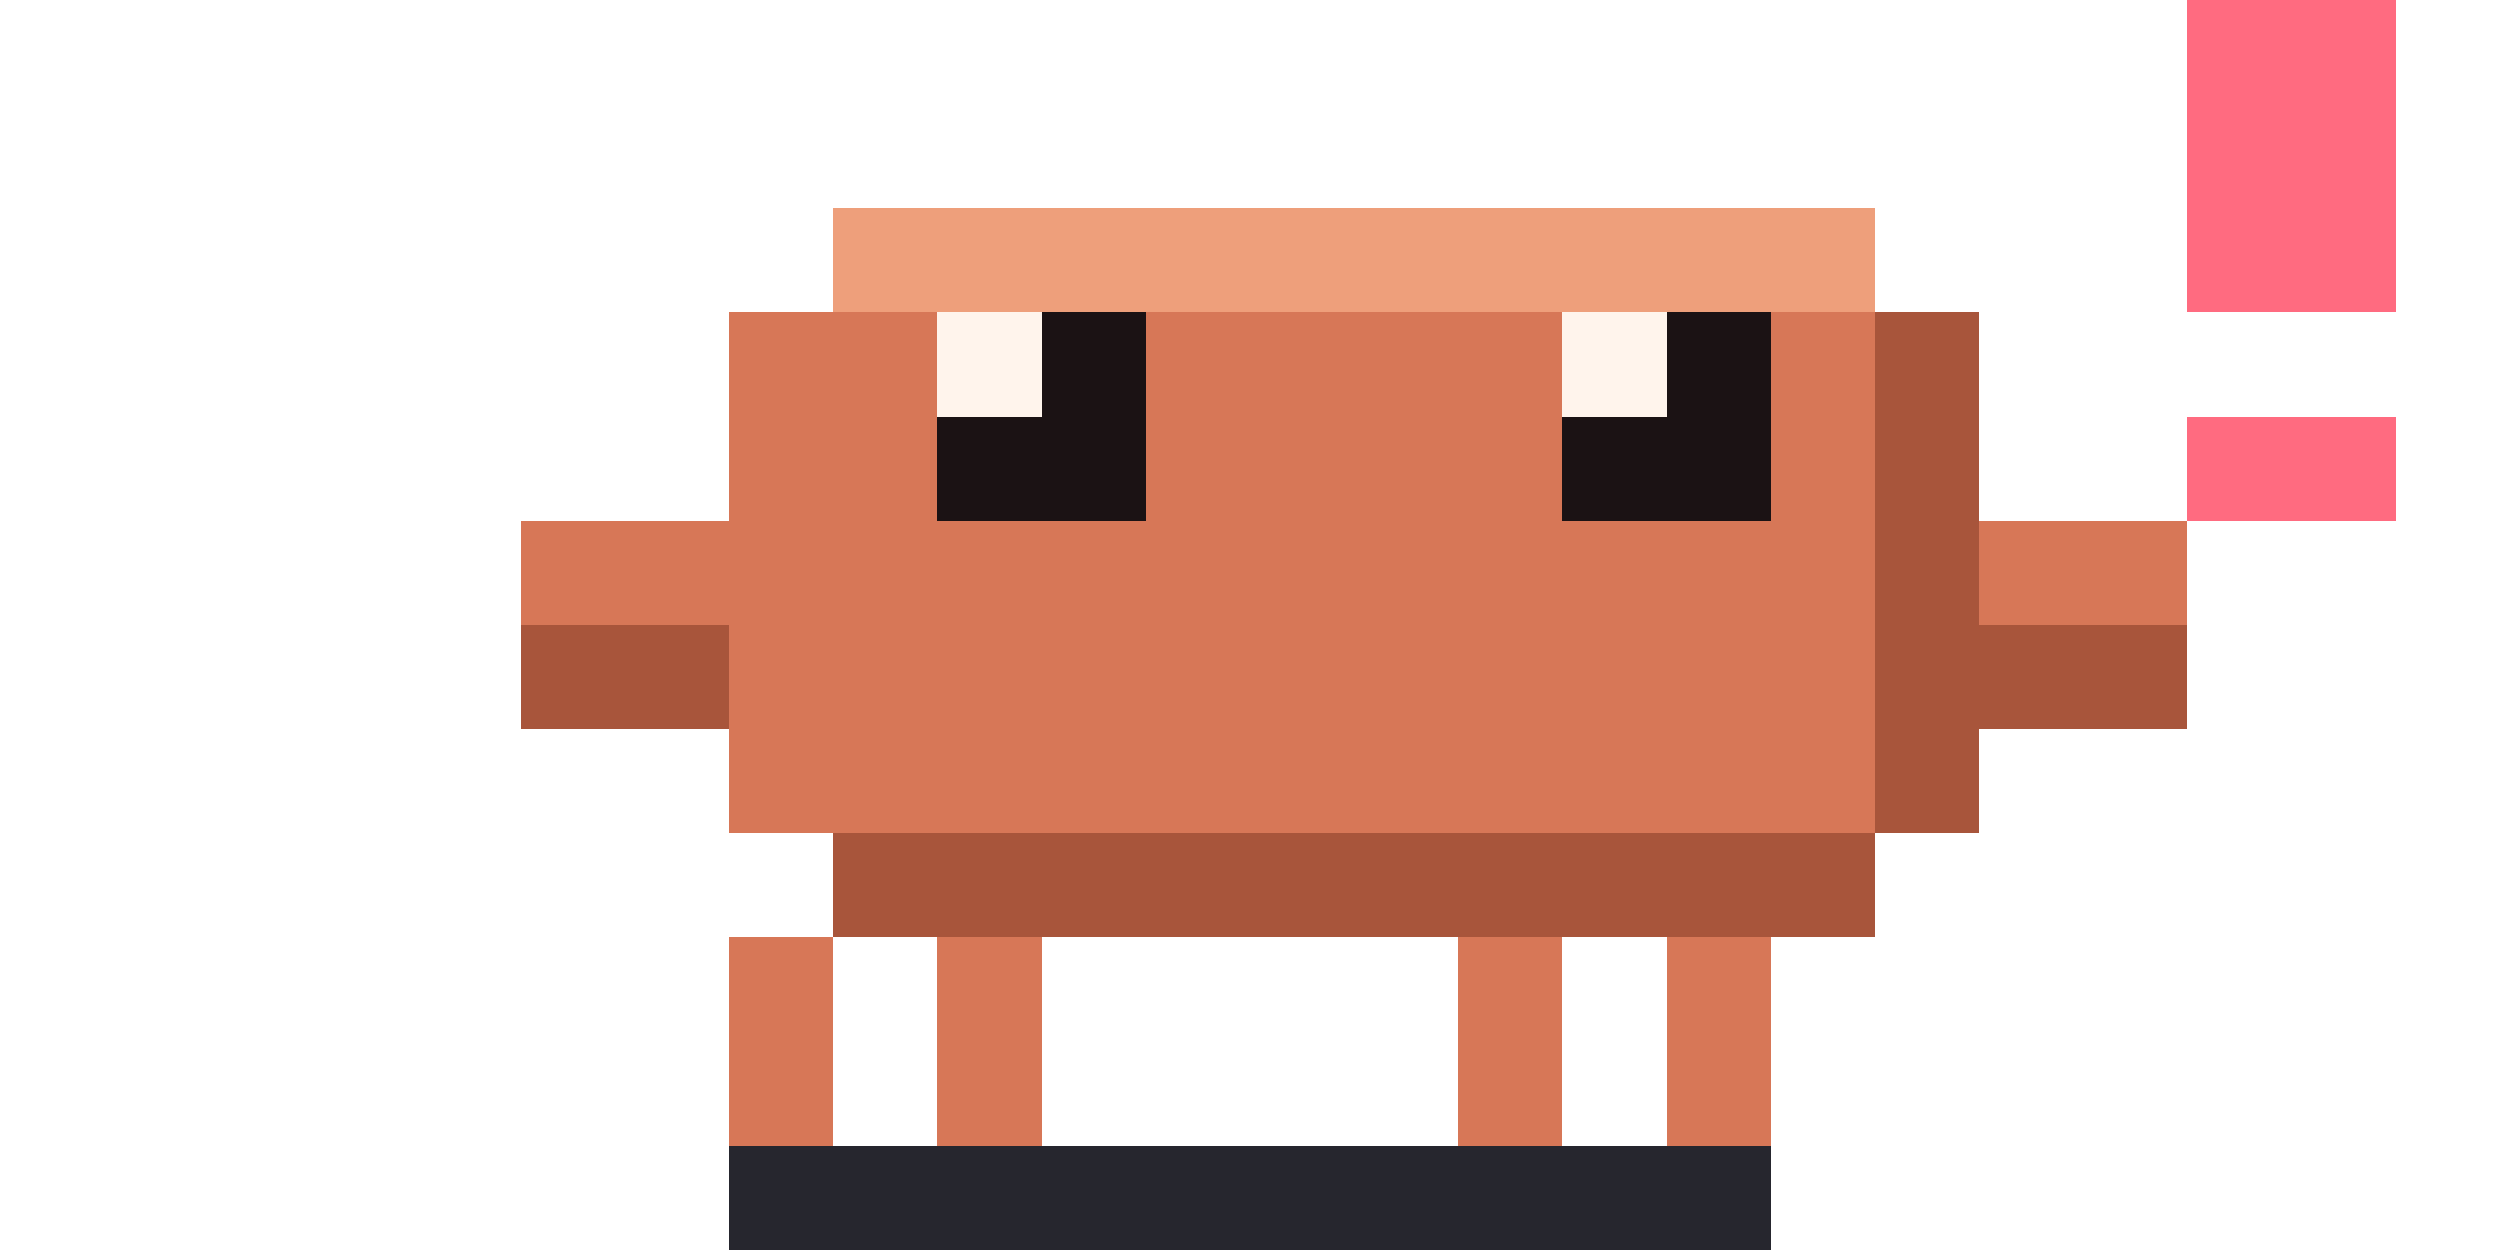
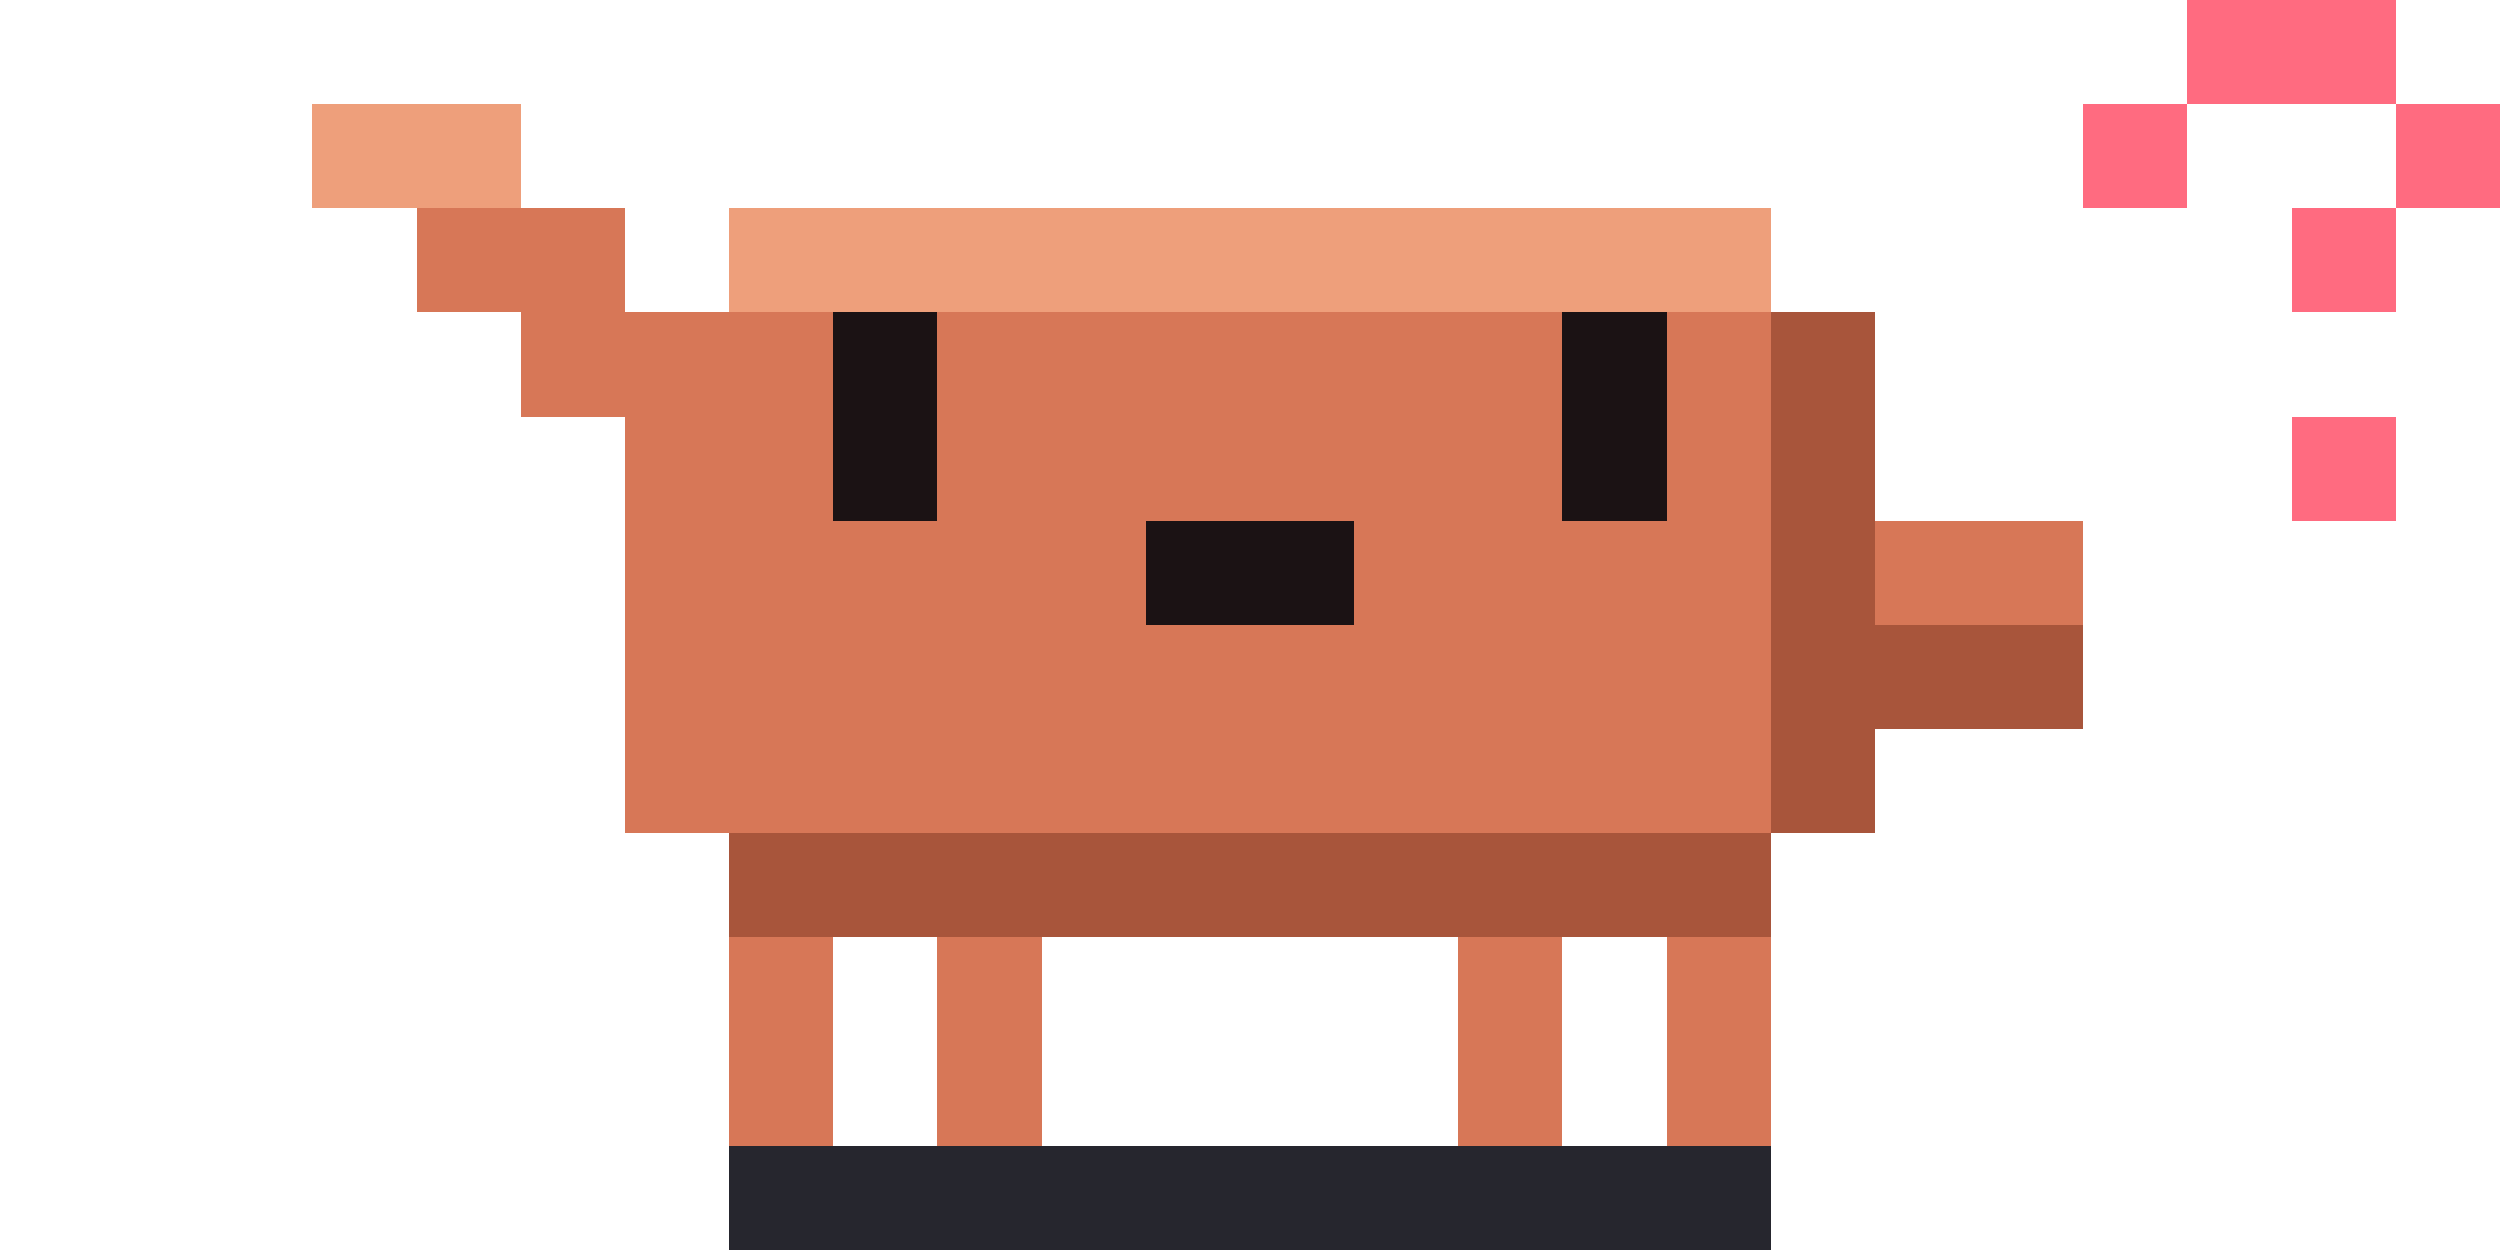
<svg xmlns="http://www.w3.org/2000/svg" viewBox="0 0 24 12" width="384" height="192" shape-rendering="crispEdges">
  <rect x="21" y="0" width="1" height="1" fill="#ff6b80" />
  <rect x="22" y="0" width="1" height="1" fill="#ff6b80" />
-   <rect x="21" y="1" width="1" height="1" fill="#ff6b80" />
-   <rect x="22" y="1" width="1" height="1" fill="#ff6b80" />
+   <rect x="3" y="1" width="1" height="1" fill="#ee9f7b" />
+   <rect x="4" y="1" width="1" height="1" fill="#ee9f7b" />
+   <rect x="20" y="1" width="1" height="1" fill="#ff6b80" />
+   <rect x="23" y="1" width="1" height="1" fill="#ff6b80" />
+   <rect x="4" y="2" width="1" height="1" fill="#d77757" />
+   <rect x="5" y="2" width="1" height="1" fill="#d77757" />
+   <rect x="7" y="2" width="1" height="1" fill="#ee9f7b" />
  <rect x="8" y="2" width="1" height="1" fill="#ee9f7b" />
  <rect x="9" y="2" width="1" height="1" fill="#ee9f7b" />
  <rect x="10" y="2" width="1" height="1" fill="#ee9f7b" />
  <rect x="11" y="2" width="1" height="1" fill="#ee9f7b" />
  <rect x="12" y="2" width="1" height="1" fill="#ee9f7b" />
  <rect x="13" y="2" width="1" height="1" fill="#ee9f7b" />
  <rect x="14" y="2" width="1" height="1" fill="#ee9f7b" />
  <rect x="15" y="2" width="1" height="1" fill="#ee9f7b" />
  <rect x="16" y="2" width="1" height="1" fill="#ee9f7b" />
-   <rect x="17" y="2" width="1" height="1" fill="#ee9f7b" />
-   <rect x="21" y="2" width="1" height="1" fill="#ff6b80" />
  <rect x="22" y="2" width="1" height="1" fill="#ff6b80" />
+   <rect x="5" y="3" width="1" height="1" fill="#d77757" />
+   <rect x="6" y="3" width="1" height="1" fill="#d77757" />
  <rect x="7" y="3" width="1" height="1" fill="#d77757" />
-   <rect x="8" y="3" width="1" height="1" fill="#d77757" />
-   <rect x="9" y="3" width="1" height="1" fill="#fff4ec" />
-   <rect x="10" y="3" width="1" height="1" fill="#1b1214" />
+   <rect x="8" y="3" width="1" height="1" fill="#1b1214" />
+   <rect x="9" y="3" width="1" height="1" fill="#d77757" />
+   <rect x="10" y="3" width="1" height="1" fill="#d77757" />
  <rect x="11" y="3" width="1" height="1" fill="#d77757" />
  <rect x="12" y="3" width="1" height="1" fill="#d77757" />
  <rect x="13" y="3" width="1" height="1" fill="#d77757" />
  <rect x="14" y="3" width="1" height="1" fill="#d77757" />
-   <rect x="15" y="3" width="1" height="1" fill="#fff4ec" />
-   <rect x="16" y="3" width="1" height="1" fill="#1b1214" />
-   <rect x="17" y="3" width="1" height="1" fill="#d77757" />
-   <rect x="18" y="3" width="1" height="1" fill="#a8553b" />
+   <rect x="15" y="3" width="1" height="1" fill="#1b1214" />
+   <rect x="16" y="3" width="1" height="1" fill="#d77757" />
+   <rect x="17" y="3" width="1" height="1" fill="#a8553b" />
+   <rect x="6" y="4" width="1" height="1" fill="#d77757" />
  <rect x="7" y="4" width="1" height="1" fill="#d77757" />
-   <rect x="8" y="4" width="1" height="1" fill="#d77757" />
-   <rect x="9" y="4" width="1" height="1" fill="#1b1214" />
-   <rect x="10" y="4" width="1" height="1" fill="#1b1214" />
+   <rect x="8" y="4" width="1" height="1" fill="#1b1214" />
+   <rect x="9" y="4" width="1" height="1" fill="#d77757" />
+   <rect x="10" y="4" width="1" height="1" fill="#d77757" />
  <rect x="11" y="4" width="1" height="1" fill="#d77757" />
  <rect x="12" y="4" width="1" height="1" fill="#d77757" />
  <rect x="13" y="4" width="1" height="1" fill="#d77757" />
  <rect x="14" y="4" width="1" height="1" fill="#d77757" />
  <rect x="15" y="4" width="1" height="1" fill="#1b1214" />
-   <rect x="16" y="4" width="1" height="1" fill="#1b1214" />
-   <rect x="17" y="4" width="1" height="1" fill="#d77757" />
-   <rect x="18" y="4" width="1" height="1" fill="#a8553b" />
-   <rect x="21" y="4" width="1" height="1" fill="#ff6b80" />
+   <rect x="16" y="4" width="1" height="1" fill="#d77757" />
+   <rect x="17" y="4" width="1" height="1" fill="#a8553b" />
  <rect x="22" y="4" width="1" height="1" fill="#ff6b80" />
-   <rect x="5" y="5" width="1" height="1" fill="#d77757" />
  <rect x="6" y="5" width="1" height="1" fill="#d77757" />
  <rect x="7" y="5" width="1" height="1" fill="#d77757" />
  <rect x="8" y="5" width="1" height="1" fill="#d77757" />
  <rect x="9" y="5" width="1" height="1" fill="#d77757" />
  <rect x="10" y="5" width="1" height="1" fill="#d77757" />
-   <rect x="11" y="5" width="1" height="1" fill="#d77757" />
-   <rect x="12" y="5" width="1" height="1" fill="#d77757" />
+   <rect x="11" y="5" width="1" height="1" fill="#1b1214" />
+   <rect x="12" y="5" width="1" height="1" fill="#1b1214" />
  <rect x="13" y="5" width="1" height="1" fill="#d77757" />
  <rect x="14" y="5" width="1" height="1" fill="#d77757" />
  <rect x="15" y="5" width="1" height="1" fill="#d77757" />
  <rect x="16" y="5" width="1" height="1" fill="#d77757" />
-   <rect x="17" y="5" width="1" height="1" fill="#d77757" />
-   <rect x="18" y="5" width="1" height="1" fill="#a8553b" />
+   <rect x="17" y="5" width="1" height="1" fill="#a8553b" />
+   <rect x="18" y="5" width="1" height="1" fill="#d77757" />
  <rect x="19" y="5" width="1" height="1" fill="#d77757" />
-   <rect x="20" y="5" width="1" height="1" fill="#d77757" />
-   <rect x="5" y="6" width="1" height="1" fill="#a8553b" />
-   <rect x="6" y="6" width="1" height="1" fill="#a8553b" />
+   <rect x="6" y="6" width="1" height="1" fill="#d77757" />
  <rect x="7" y="6" width="1" height="1" fill="#d77757" />
  <rect x="8" y="6" width="1" height="1" fill="#d77757" />
  <rect x="9" y="6" width="1" height="1" fill="#d77757" />
  <rect x="10" y="6" width="1" height="1" fill="#d77757" />
  <rect x="11" y="6" width="1" height="1" fill="#d77757" />
  <rect x="12" y="6" width="1" height="1" fill="#d77757" />
  <rect x="13" y="6" width="1" height="1" fill="#d77757" />
  <rect x="14" y="6" width="1" height="1" fill="#d77757" />
  <rect x="15" y="6" width="1" height="1" fill="#d77757" />
  <rect x="16" y="6" width="1" height="1" fill="#d77757" />
-   <rect x="17" y="6" width="1" height="1" fill="#d77757" />
+   <rect x="17" y="6" width="1" height="1" fill="#a8553b" />
  <rect x="18" y="6" width="1" height="1" fill="#a8553b" />
  <rect x="19" y="6" width="1" height="1" fill="#a8553b" />
-   <rect x="20" y="6" width="1" height="1" fill="#a8553b" />
+   <rect x="6" y="7" width="1" height="1" fill="#d77757" />
  <rect x="7" y="7" width="1" height="1" fill="#d77757" />
  <rect x="8" y="7" width="1" height="1" fill="#d77757" />
  <rect x="9" y="7" width="1" height="1" fill="#d77757" />
  <rect x="10" y="7" width="1" height="1" fill="#d77757" />
  <rect x="11" y="7" width="1" height="1" fill="#d77757" />
  <rect x="12" y="7" width="1" height="1" fill="#d77757" />
  <rect x="13" y="7" width="1" height="1" fill="#d77757" />
  <rect x="14" y="7" width="1" height="1" fill="#d77757" />
  <rect x="15" y="7" width="1" height="1" fill="#d77757" />
  <rect x="16" y="7" width="1" height="1" fill="#d77757" />
-   <rect x="17" y="7" width="1" height="1" fill="#d77757" />
-   <rect x="18" y="7" width="1" height="1" fill="#a8553b" />
+   <rect x="17" y="7" width="1" height="1" fill="#a8553b" />
+   <rect x="7" y="8" width="1" height="1" fill="#a8553b" />
  <rect x="8" y="8" width="1" height="1" fill="#a8553b" />
  <rect x="9" y="8" width="1" height="1" fill="#a8553b" />
  <rect x="10" y="8" width="1" height="1" fill="#a8553b" />
  <rect x="11" y="8" width="1" height="1" fill="#a8553b" />
  <rect x="12" y="8" width="1" height="1" fill="#a8553b" />
  <rect x="13" y="8" width="1" height="1" fill="#a8553b" />
  <rect x="14" y="8" width="1" height="1" fill="#a8553b" />
  <rect x="15" y="8" width="1" height="1" fill="#a8553b" />
  <rect x="16" y="8" width="1" height="1" fill="#a8553b" />
-   <rect x="17" y="8" width="1" height="1" fill="#a8553b" />
  <rect x="7" y="9" width="1" height="1" fill="#d77757" />
  <rect x="9" y="9" width="1" height="1" fill="#d77757" />
  <rect x="14" y="9" width="1" height="1" fill="#d77757" />
  <rect x="16" y="9" width="1" height="1" fill="#d77757" />
  <rect x="7" y="10" width="1" height="1" fill="#d77757" />
  <rect x="9" y="10" width="1" height="1" fill="#d77757" />
  <rect x="14" y="10" width="1" height="1" fill="#d77757" />
  <rect x="16" y="10" width="1" height="1" fill="#d77757" />
  <rect x="7" y="11" width="1" height="1" fill="#26262e" />
  <rect x="8" y="11" width="1" height="1" fill="#26262e" />
  <rect x="9" y="11" width="1" height="1" fill="#26262e" />
  <rect x="10" y="11" width="1" height="1" fill="#26262e" />
  <rect x="11" y="11" width="1" height="1" fill="#26262e" />
  <rect x="12" y="11" width="1" height="1" fill="#26262e" />
  <rect x="13" y="11" width="1" height="1" fill="#26262e" />
  <rect x="14" y="11" width="1" height="1" fill="#26262e" />
  <rect x="15" y="11" width="1" height="1" fill="#26262e" />
  <rect x="16" y="11" width="1" height="1" fill="#26262e" />
</svg>
